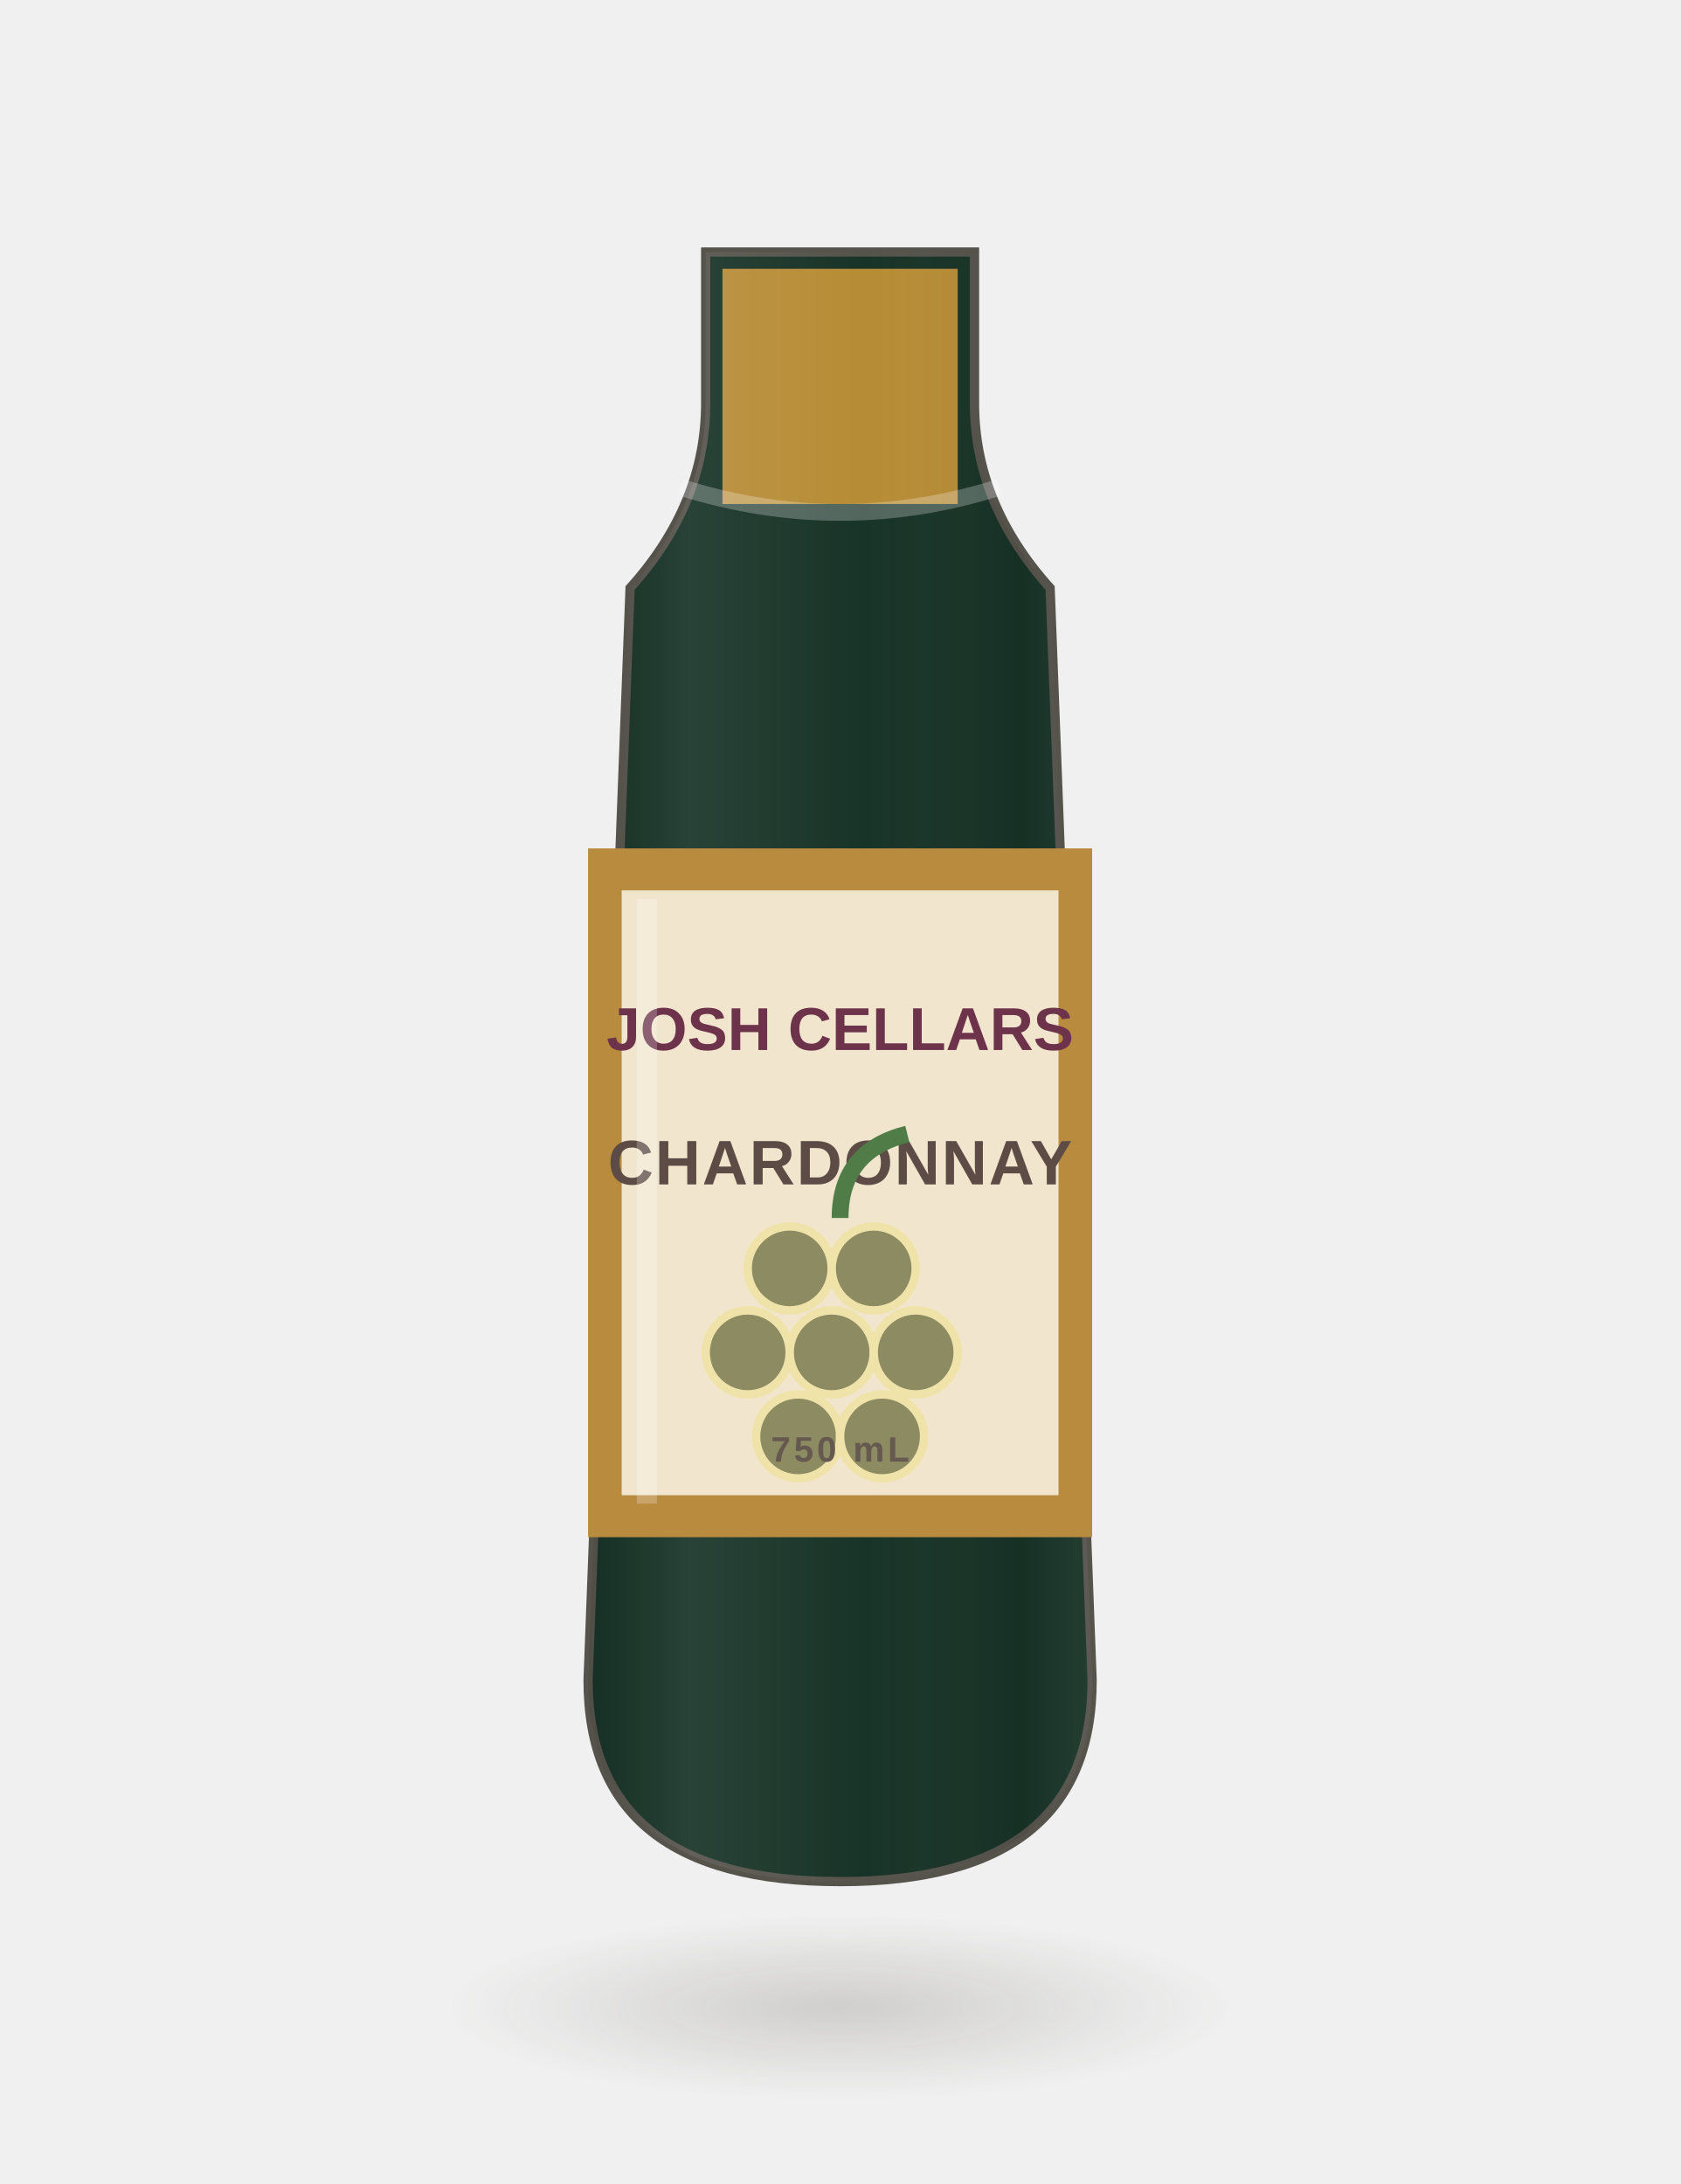
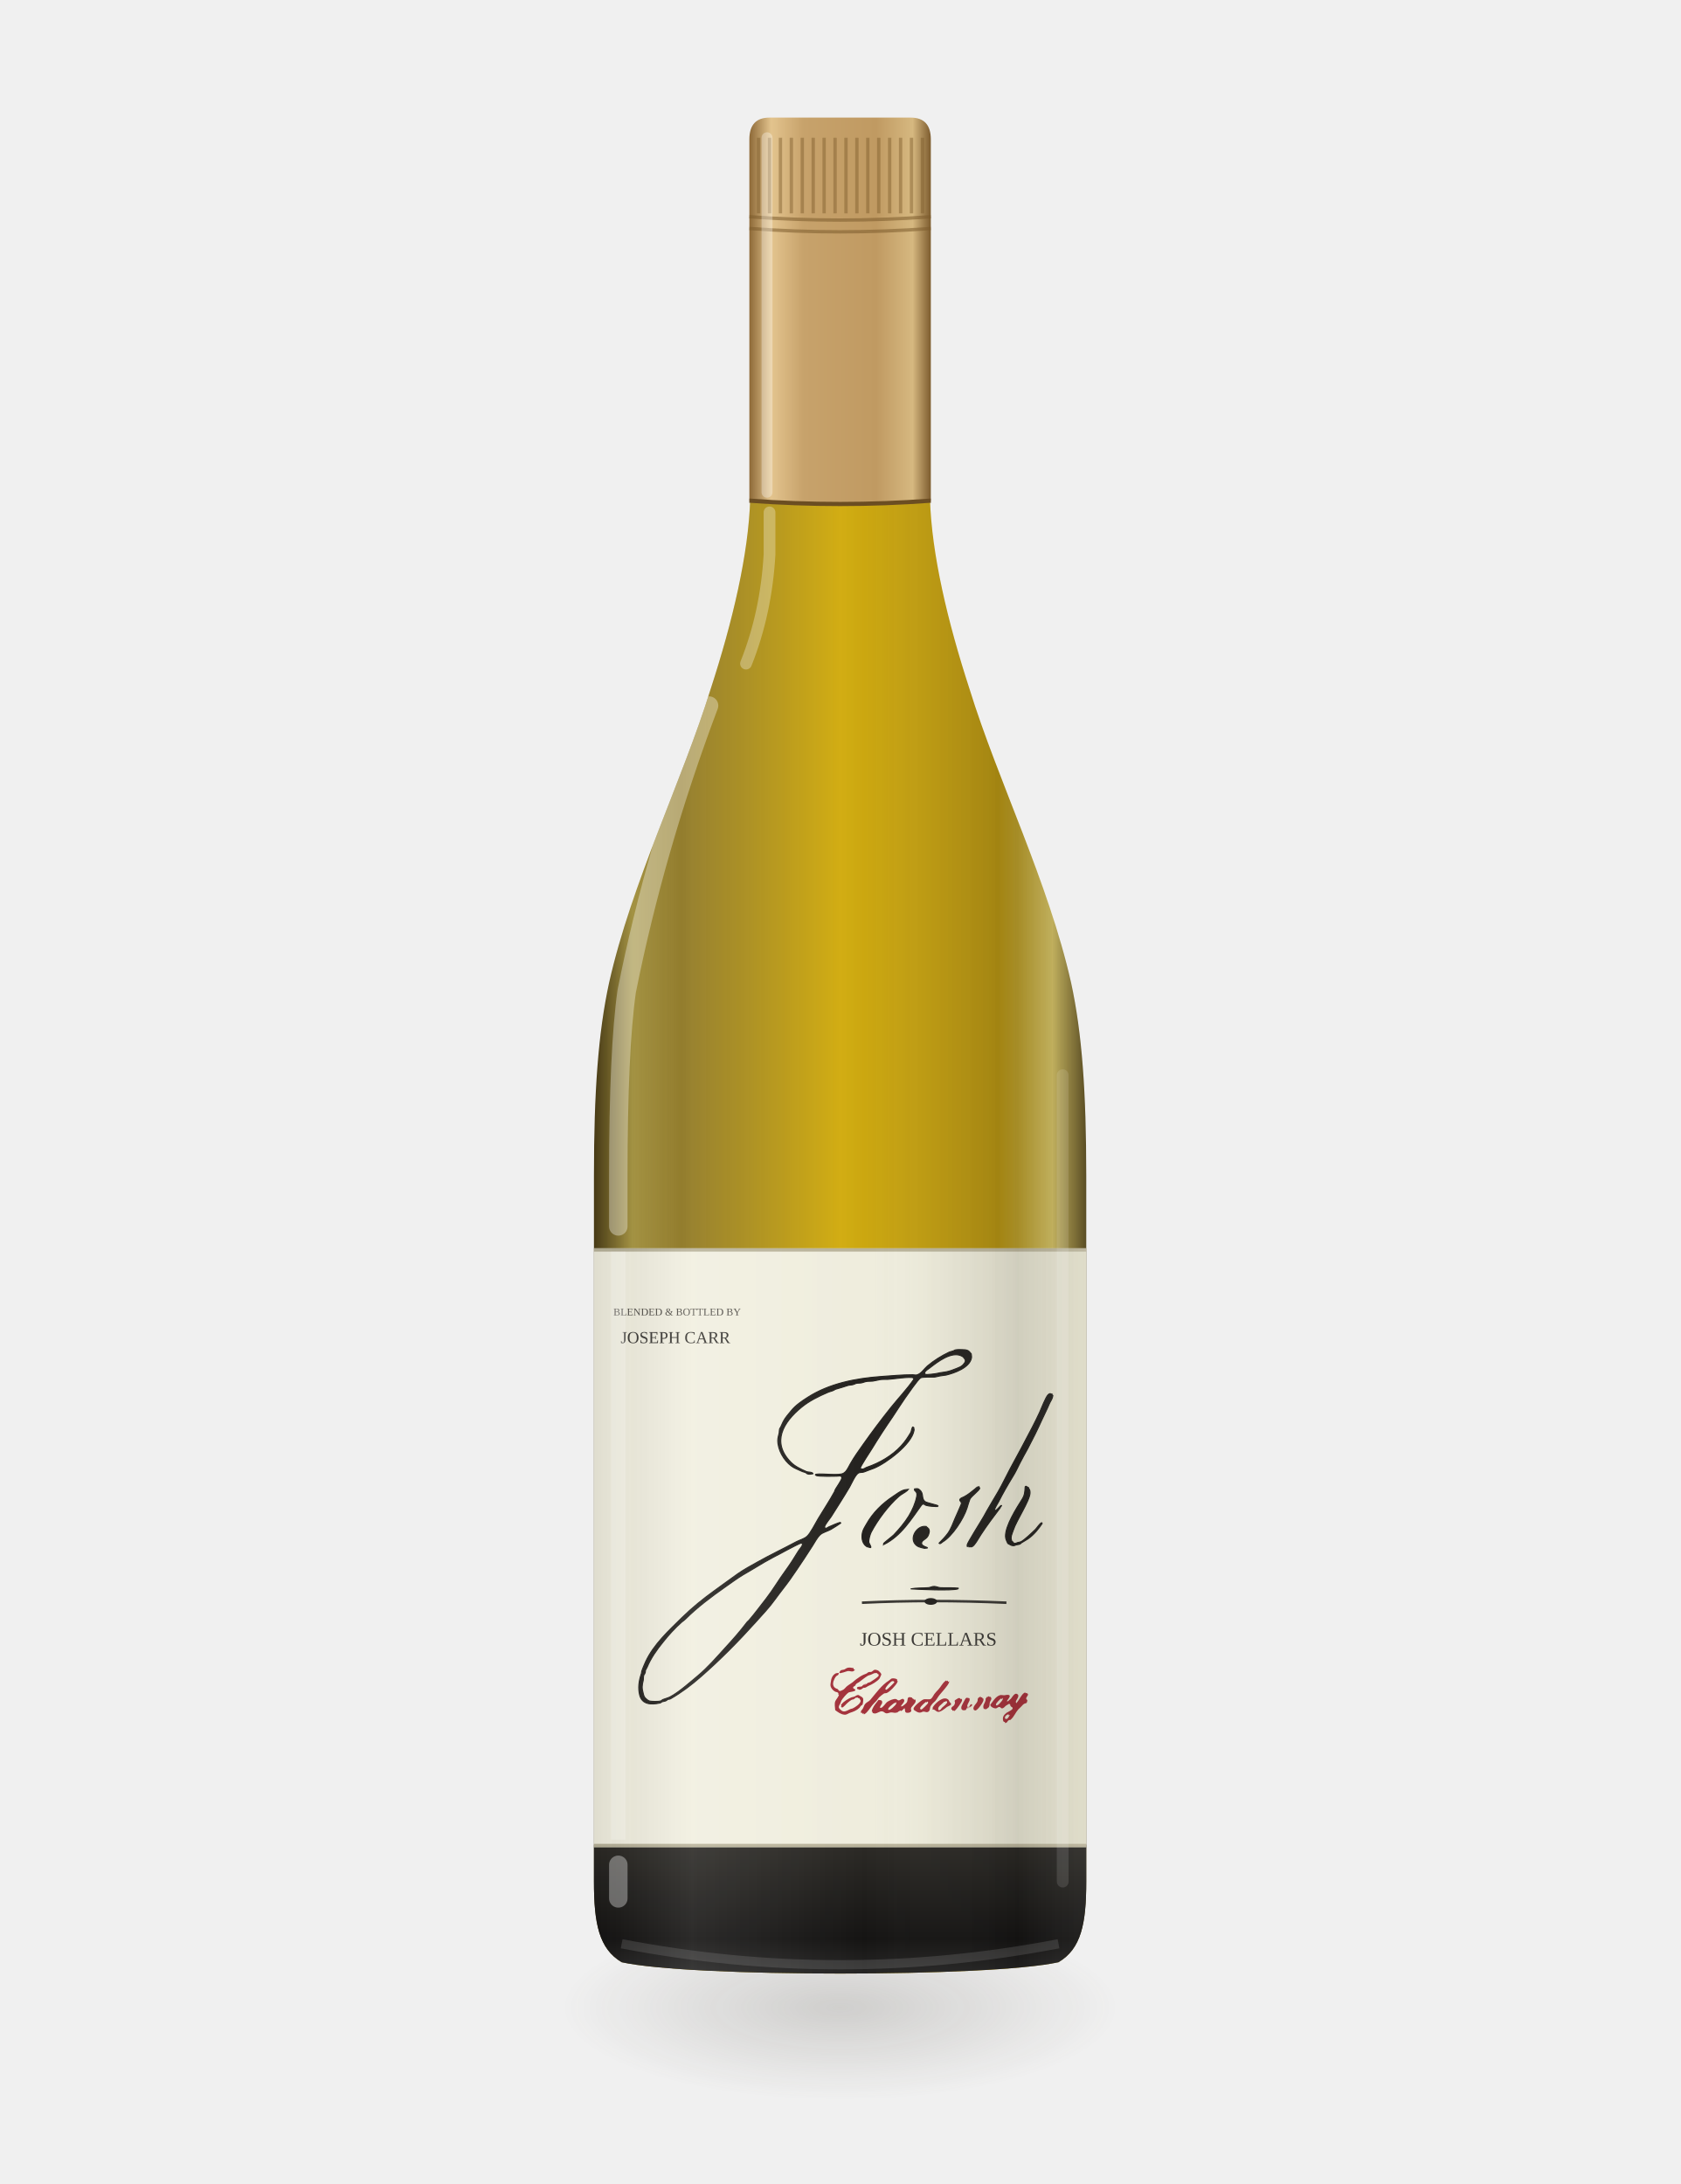
<svg xmlns="http://www.w3.org/2000/svg" viewBox="0 0 200 260" role="img" aria-labelledby="bev-josh-cellars-chardonnay-title">
  <defs>
    <linearGradient id="bev-josh-cellars-chardonnay-metal">
      <stop stop-color="#aeb4b3" />
      <stop offset=".2" stop-color="#f8f8f1" />
      <stop offset=".48" stop-color="#d3d8d5" />
      <stop offset=".8" stop-color="#9ba5a1" />
      <stop offset="1" stop-color="#dce2dd" />
    </linearGradient>
    <linearGradient id="bev-josh-cellars-chardonnay-glass">
      <stop stop-color="#fff" stop-opacity=".65" />
      <stop offset=".18" stop-color="#fff" stop-opacity=".12" />
      <stop offset=".65" stop-color="#fff" stop-opacity=".02" />
      <stop offset="1" stop-color="#75867c" stop-opacity=".35" />
    </linearGradient>
    <linearGradient id="bev-josh-cellars-chardonnay-shade">
      <stop stop-color="#000" stop-opacity=".12" />
      <stop offset=".2" stop-color="#fff" stop-opacity=".16" />
      <stop offset=".55" stop-color="#fff" stop-opacity="0" />
      <stop offset=".86" stop-color="#000" stop-opacity=".14" />
      <stop offset="1" stop-color="#fff" stop-opacity=".09" />
    </linearGradient>
    <radialGradient id="bev-josh-cellars-chardonnay-shadow">
      <stop stop-color="#3c372d" stop-opacity=".18" />
      <stop offset="1" stop-color="#3c372d" stop-opacity="0" />
    </radialGradient>
-     <linearGradient id="bev-josh-cellars-chardonnay-liquid" x1="0" x2="1">
-       <stop stop-color="#e2d8b8" />
-       <stop offset=".22" stop-color="#fff" stop-opacity=".25" />
-       <stop offset=".75" stop-color="#e2d8b8" />
-       <stop offset="1" stop-color="#211d1b" stop-opacity=".25" />
+     <clipPath id="bev-josh-cellars-chardonnay-bodyclip">
+       <path d="M89.3 50V59.4C89.1 66 87.2 74 84.6 82C81.2 93 75.2 105 72.5 117C71.2 123 70.7 130 70.7 140V224C70.7 229 71.3 232 74 233.6C82 235.4 118 235.4 126 233.6C128.7 232 129.3 229 129.3 224V140C129.3 130 128.8 123 127.5 117C124.8 105 118.8 93 115.4 82C112.8 74 110.9 66 110.7 59.4V50Z" />
+     </clipPath>
+     <linearGradient id="bev-josh-cellars-chardonnay-wine">
+       <stop stop-color="#4a3c16" />
+       <stop offset=".08" stop-color="#a99640" />
+       <stop offset=".18" stop-color="#8a721a" />
+       <stop offset=".5" stop-color="#d1ac10" />
+       <stop offset=".82" stop-color="#ad8c10" />
+       <stop offset=".93" stop-color="#c4b25a" />
+       <stop offset="1" stop-color="#4f4116" />
+     </linearGradient>
+     <linearGradient id="bev-josh-cellars-chardonnay-paper">
+       <stop stop-color="#d9d6c2" />
+       <stop offset=".15" stop-color="#f3f1e2" />
+       <stop offset=".6" stop-color="#eeecdc" />
+       <stop offset="1" stop-color="#d4d1bb" />
+     </linearGradient>
+     <linearGradient id="bev-josh-cellars-chardonnay-base" x2="0" y2="1">
+       <stop stop-color="#2c2a26" />
+       <stop offset=".55" stop-color="#151413" />
+       <stop offset="1" stop-color="#3a3a3a" />
+     </linearGradient>
+     <linearGradient id="bev-josh-cellars-chardonnay-cap">
+       <stop stop-color="#8e6a38" />
+       <stop offset=".12" stop-color="#e3c48e" />
+       <stop offset=".3" stop-color="#c7a26b" />
+       <stop offset=".7" stop-color="#c09a62" />
+       <stop offset=".9" stop-color="#d6b880" />
+       <stop offset="1" stop-color="#7e5d2f" />
    </linearGradient>
  </defs>
-   <ellipse cx="100" cy="239" rx="47" ry="11" fill="url(#bev-josh-cellars-chardonnay-shadow)" />
-   <path d="M84 30h32v18q0 12 9 22l5 130q0 24-30 24t-30-24l5-130q9-10 9-22Z" fill="#183327" stroke="#56534d" stroke-width="1.1" />
-   <path d="M86 32h28v28H86Z" fill="#b78c36" />
-   <path d="M84 30h32v18q0 12 9 22l5 130q0 24-30 24t-30-24l5-130q9-10 9-22Z" fill="url(#bev-josh-cellars-chardonnay-shade)" opacity=".48" />
-   <path d="M70 101h60v82H70Z" fill="#b88b3e" />
-   <path d="M74 106h52v72H74Z" fill="#f4e9d4" opacity=".96" />
-   <text x="100" y="125" text-anchor="middle" font-family="Arial,sans-serif" font-size="7.2" fill="#6c334a" font-weight="bold" textLength="44" lengthAdjust="spacingAndGlyphs">JOSH CELLARS</text>
-   <text x="100" y="141" text-anchor="middle" font-family="Arial,sans-serif" font-size="7.5" fill="#5d4c45" font-weight="bold" letter-spacing=".2" textLength="38" lengthAdjust="spacingAndGlyphs">CHARDONNAY</text>
-   <g fill="#8d8b62" stroke="#f0e3aa" stroke-width="1">
-     <circle cx="94" cy="151" r="5" />
-     <circle cx="104" cy="151" r="5" />
-     <circle cx="89" cy="161" r="5" />
-     <circle cx="99" cy="161" r="5" />
-     <circle cx="109" cy="161" r="5" />
-     <circle cx="95" cy="171" r="5" />
-     <circle cx="105" cy="171" r="5" />
+   <ellipse cx="100" cy="239" rx="33" ry="11" fill="url(#bev-josh-cellars-chardonnay-shadow)" />
+   <path d="M89.3 50V59.4C89.1 66 87.2 74 84.6 82C81.2 93 75.2 105 72.5 117C71.2 123 70.7 130 70.7 140V224C70.7 229 71.3 232 74 233.6C82 235.4 118 235.4 126 233.6C128.7 232 129.3 229 129.3 224V140C129.3 130 128.8 123 127.5 117C124.8 105 118.8 93 115.4 82C112.8 74 110.9 66 110.7 59.4V50Z" fill="url(#bev-josh-cellars-chardonnay-wine)" />
+   <g clip-path="url(#bev-josh-cellars-chardonnay-bodyclip)">
+     <path d="M60 219.6H140V240H60Z" fill="url(#bev-josh-cellars-chardonnay-base)" />
+     <path d="M60 148.6H140V219.9H60Z" fill="url(#bev-josh-cellars-chardonnay-paper)" />
+     <path d="M60 148.8H140M60 219.7H140" stroke="#b9b39a" stroke-width=".4" />
+     <text x="80.6" y="156.6" text-anchor="middle" font-family="Times New Roman,Times,serif" font-size="1.25" fill="#55524c" textLength="16.6" lengthAdjust="spacingAndGlyphs">BLENDED &amp; BOTTLED BY</text>
+     <text x="80.4" y="159.9" text-anchor="middle" font-family="Times New Roman,Times,serif" font-size="2" fill="#3a3834" textLength="16.6" lengthAdjust="spacingAndGlyphs">JOSEPH CARR</text>
+     <path d="M100.19 175.8C100.13 175.79 100.09 175.73 100.03 175.71C99.99 175.7 99.72 175.73 99.67 175.73C99.28 175.75 97.41 175.78 97.16 175.66C97.11 175.64 97.08 175.57 97.02 175.56C97.08 175.55 97.12 175.51 97.18 175.5C97.89 175.39 99.85 175.7 100.4 175.39C100.48 175.34 100.62 175.23 100.68 175.16C100.9 174.89 101.06 174.54 101.23 174.24C101.67 173.46 102.21 172.71 102.72 171.99C103.79 170.47 104.91 168.98 106.07 167.53C106.97 166.41 107.98 165.36 108.79 164.18C108.74 164.16 108.75 164.07 108.71 164.04C108.44 163.83 106.14 164.2 105.67 164.21C105.37 164.22 105.06 164.2 104.77 164.24C104.47 164.29 104.18 164.38 103.88 164.42C103.65 164.45 103.4 164.42 103.16 164.46C102.93 164.49 102.71 164.61 102.47 164.64C102.29 164.67 102.11 164.64 101.93 164.69C101.73 164.74 101.79 164.76 101.6 164.82C101.37 164.9 101.12 164.87 100.89 164.95C100.44 165.11 99.98 165.23 99.52 165.37C99.33 165.43 99.38 165.45 99.2 165.53C98.98 165.63 98.74 165.67 98.52 165.77C97.43 166.24 96.32 166.78 95.4 167.54C93.22 169.33 91.81 171.7 94.14 174.07C94.64 174.58 95.34 174.9 95.97 175.18C96.19 175.28 96.46 175.22 96.68 175.33C96.73 175.36 96.75 175.42 96.81 175.44C96.57 175.47 96.36 175.56 96.11 175.46C95.9 175.37 96.04 175.35 95.81 175.28C95.61 175.22 95.5 175.2 95.31 175.1C94.94 174.92 94.53 174.78 94.2 174.53C93.29 173.86 92.56 172.58 92.58 171.44C92.59 171.13 92.69 170.86 92.75 170.56C92.77 170.44 92.75 170.32 92.78 170.2C92.82 169.98 92.84 170.07 92.93 169.88C93.04 169.67 93.12 169.44 93.23 169.23C93.48 168.75 93.85 168.34 94.19 167.93C94.73 167.27 95.44 166.8 96.14 166.35C98.71 164.7 101.85 164.09 104.86 163.87C106.11 163.78 107.39 163.66 108.64 163.66C108.81 163.66 109 163.73 109.17 163.67C109.66 163.53 110.02 162.94 110.39 162.62C111.18 161.96 112.04 161.42 112.96 160.98C113.13 160.9 113.3 160.89 113.47 160.82C113.71 160.73 113.55 160.73 113.8 160.69C114.03 160.65 114.29 160.67 114.52 160.67C114.75 160.67 115.02 160.68 115.23 160.79C115.4 160.88 115.48 161.04 115.61 161.17C115.62 161.36 115.68 161.5 115.63 161.7C115.38 162.84 113.61 163.46 112.62 163.7C112.38 163.75 112.14 163.75 111.9 163.8C111.66 163.84 111.44 163.92 111.2 163.94C110.84 163.96 109.85 163.9 109.59 164.03C109.29 164.19 108.01 166.06 107.73 166.45C107.21 167.19 106.74 167.96 106.24 168.7C105.39 169.93 104.57 171.19 103.79 172.47C103.62 172.74 102.37 174.64 102.41 174.77C102.42 174.83 102.53 174.83 102.53 174.89C102.59 174.87 102.65 174.9 102.71 174.89C102.88 174.86 103.03 174.73 103.2 174.67C104.7 174.16 106.19 173.3 107.27 172.12C107.78 171.56 108.03 171.16 108.42 170.52C108.49 170.4 108.54 169.89 108.67 169.87C108.72 169.87 108.74 170.01 108.78 169.98C108.74 170.41 108.87 169.9 108.79 170.34C108.48 171.96 105.51 174.19 104.04 174.79C103.65 174.94 103.26 175.07 102.87 175.23C102.64 175.33 102.39 175.24 102.17 175.37C101.8 175.59 101.36 176.63 101.13 177.03C100.43 178.22 99.68 179.38 98.95 180.54C98.76 180.84 98.23 181.44 98.16 181.75C98.15 181.8 98.2 181.86 98.18 181.92C98.23 181.9 98.29 181.95 98.35 181.94C98.41 181.93 98.61 181.79 98.66 181.77C98.85 181.68 99.85 181.25 100 181.24C100.04 181.24 100.07 181.31 100.11 181.3C99.72 181.57 99.32 181.83 98.91 182.07C98.53 182.29 97.94 182.42 97.63 182.71C97.25 183.07 96.99 183.61 96.71 184.04C96.39 184.55 96.06 185.05 95.73 185.55C95.16 186.4 94.6 187.25 94.01 188.08C93.45 188.86 92.84 189.6 92.28 190.38C91.59 191.35 90.74 192.24 89.95 193.12C87.9 195.4 85.76 197.57 83.45 199.59C82.34 200.57 81.11 201.5 79.83 202.23C79.61 202.35 79.71 202.23 79.48 202.33C78.91 202.56 79.75 202.29 79.18 202.51C79.11 202.54 78.9 202.56 78.83 202.59C78.57 202.7 78.79 202.69 78.51 202.75C77.56 202.95 76.44 202.96 76.14 201.79C75.93 200.97 76.05 200.09 76.32 199.31C76.42 199.02 76.32 199.26 76.39 198.96C76.45 198.74 76.75 198.03 76.86 197.8C77.82 195.74 79.61 194.12 81.19 192.56C82.38 191.39 83.72 190.31 85.07 189.34C86 188.68 86.91 187.99 87.84 187.34C88.58 186.83 89.38 186.39 90.16 185.96C91.67 185.11 93.24 184.37 94.77 183.55C95.18 183.33 95.71 183.21 96.06 182.9C96.47 182.54 97.08 181.31 97.4 180.78C98.05 179.7 98.75 178.65 99.35 177.55C99.77 176.78 99.06 177.98 99.49 177.22C99.66 176.92 100.14 176.27 100.2 175.97C100.22 175.91 100.17 175.85 100.19 175.8ZM114.9 161.86C114.76 161.72 114.73 161.58 114.54 161.47C113.31 160.77 111.57 162.16 110.66 162.86C110.49 162.99 110.23 163.14 110.11 163.32C110.08 163.37 110.09 163.44 110.05 163.48C110.11 163.5 110.11 163.59 110.16 163.62C110.29 163.68 111.4 163.54 111.59 163.49C111.93 163.4 112.3 163.38 112.65 163.31C113.06 163.23 113.46 163.07 113.84 162.92C114.12 162.8 114.4 162.72 114.62 162.49C114.72 162.37 114.89 162.2 114.91 162.04C114.92 161.98 114.88 161.92 114.9 161.86ZM115.34 184.15C115.2 183.8 115.12 184.42 115.12 183.93C115.12 183.7 116.86 180.97 117.11 180.51C117.65 179.51 118.25 178.54 118.82 177.56C119.33 176.68 119.76 175.75 120.24 174.85C121.13 173.21 122.02 171.58 122.87 169.92C123.16 169.34 123.47 168.75 123.74 168.15C123.92 167.74 124.49 166.29 124.75 166.05C125.05 165.77 125.07 166 125.23 165.97C125.22 166.42 125.41 165.84 125.29 166.31C125.23 166.59 125.02 166.86 124.91 167.12C124.63 167.79 124.3 168.42 124 169.08C123.48 170.23 122.92 171.36 122.33 172.47C122.02 173.05 121.68 173.62 121.39 174.21C121.12 174.74 120.87 175.3 120.55 175.8C119.96 176.76 119.38 177.77 118.87 178.78C118.79 178.94 118.36 179.6 118.4 179.75C118.46 180.05 119.09 179.22 119.17 179.22C119.35 179.22 119.04 179.38 119.07 179.49C118.28 180.54 117.47 181.6 116.76 182.7C116.56 183 116 184.04 115.7 184.13C115.48 184.19 115.57 184.1 115.34 184.15ZM119.96 183.74C119.83 183.43 119.7 183.26 119.69 182.9C119.66 181.63 120.99 179.56 121.66 178.49C121.96 178.02 121.99 177.65 122.02 177.12C122.03 177.07 122.01 176.99 122.06 176.96C122.2 176.87 122.27 177.08 122.4 177.07C122.52 177.36 122.62 177.32 122.61 177.73C122.58 178.68 120.99 181 120.62 182.16C120.49 182.55 120.26 182.96 120.41 183.38C120.55 183.82 120.41 183.28 120.62 183.67C120.68 183.67 120.73 183.73 120.78 183.74C120.9 183.75 121.03 183.67 121.13 183.64C121.24 183.6 121.37 183.6 121.48 183.56C121.86 183.42 122.92 182.39 123.26 182.06C123.43 181.89 123.78 181.33 124 181.27C124.03 181.26 124.05 181.35 124.08 181.33C123.62 182.03 123.07 182.7 122.38 183.19C122.14 183.36 121.86 183.49 121.62 183.65C121.43 183.77 121.54 183.78 121.32 183.85C121.27 183.87 121.02 183.9 120.97 183.91C120.79 183.96 120.8 184.01 120.62 184.01C120.34 184.01 120.19 183.85 119.96 183.74ZM111.75 183.74C112.12 183.36 112.51 182.97 112.83 182.53C113.21 181.99 113.44 181.34 113.69 180.74C113.93 180.19 114.19 179.64 114.41 179.09C114.55 178.74 114.11 178.7 114.28 178.46C114.37 178.33 114.62 178.26 114.75 178.19C115.23 177.94 115.65 177.59 116.07 177.25C116.12 177.21 116.28 177.05 116.35 177.02C116.4 177 116.47 177.03 116.52 177C116.51 177.06 116.61 177.09 116.62 177.15C116.63 177.42 115.59 178.12 115.44 178.5C115.31 178.82 115.22 179.19 115.11 179.53C114.7 180.81 113.37 182.88 112.2 183.57C112.1 183.63 112.02 183.74 111.9 183.77C111.85 183.78 111.8 183.72 111.75 183.74ZM105.22 183.87C105.24 183.84 105.15 183.81 105.16 183.78C105.2 183.66 106.22 182.9 106.39 182.72C107.04 182.03 107.68 181.29 108.18 180.47C108.6 179.77 108.96 178.97 109.12 178.15C109.24 177.55 108.87 177.55 108.85 177.36C108.83 177.1 109.06 177.33 109.13 177.21C109.54 177.45 109.06 177.05 109.45 177.35C110.02 177.79 109.62 178.38 110.12 178.76C110.34 178.92 111.54 179.15 111.66 179.26C111.68 179.28 111.62 179.34 111.65 179.35C111.21 179.35 110.66 179.33 110.23 179.21C110.12 179.18 110.03 179.06 109.91 179.05C109.85 179.05 109.8 179.12 109.74 179.11C108.44 180.9 107.28 182.84 105.22 183.87ZM103.46 184.21C103.18 184.06 103.38 184.26 103.12 184.08C102.56 183.7 102.51 182.86 102.71 182.27C102.8 181.99 102.98 181.72 103.12 181.47C103.89 180.09 105.02 178.98 106.33 178.12C106.73 177.86 107.11 177.54 107.57 177.39C107.76 177.33 107.91 177.34 108.09 177.31C108.06 177.34 108.06 177.4 108.02 177.43C107.71 177.7 107.31 177.87 106.99 178.15C105.75 179.24 104.47 180.95 103.7 182.41C103.57 182.66 103.37 183.35 103.43 183.63C103.45 183.73 103.75 184.18 103.64 184.24C103.58 184.26 103.48 184.16 103.46 184.21ZM110.06 184.33C109.58 184.22 109.11 184.16 108.83 183.68C108.37 182.88 109.18 181.69 110.07 181.71C110.6 181.73 109.9 181.74 110.4 181.84C110.57 182.19 110.47 181.76 110.6 182.14C110.65 182.32 110.6 182.5 110.54 182.67C110.36 183.23 109.85 183.27 109.72 183.6C109.59 183.94 110.05 184.11 110.27 184.19C110.65 184.33 110.12 184.29 110.06 184.33ZM95.53 183.76C95.47 183.77 95.42 183.7 95.36 183.7C95.25 183.7 93.95 184.38 93.75 184.49C92.54 185.14 91.3 185.76 90.13 186.49C89.57 186.84 88.99 187.16 88.42 187.5C87.71 187.93 87.03 188.44 86.34 188.92C84.67 190.09 83.03 191.32 81.58 192.76C81.45 192.89 81.3 192.99 81.16 193.1C80.39 193.77 79.57 194.67 78.94 195.47C78.17 196.42 77.49 197.37 77.02 198.5C76.98 198.61 76.89 198.7 76.85 198.82C76.72 199.17 76.92 198.82 76.78 199.17C76.7 199.4 76.69 199.25 76.62 199.49C76.57 199.66 76.61 199.85 76.57 200.03C76.41 200.69 76.39 200.94 76.57 201.61C76.64 201.88 76.68 202.04 76.9 202.23C77.02 202.34 77.18 202.47 77.35 202.51C77.6 202.56 78.38 202.57 78.62 202.5C78.8 202.45 78.75 202.39 78.92 202.32C79.19 202.21 79.49 202.15 79.76 202.01C80.82 201.45 82.11 200.29 83.05 199.51C84.26 198.5 85.28 197.31 86.33 196.16C87.22 195.19 88.1 194.2 88.9 193.14C89 193 89.04 193.02 89.15 192.89C89.86 192.07 90.5 191.19 91.17 190.34C92.02 189.25 92.71 188.05 93.53 186.94C94.06 186.21 94.55 185.45 95.01 184.68C95.15 184.44 95.42 184.19 95.51 183.93C95.53 183.88 95.5 183.81 95.53 183.76ZM108.4 189.15C109.1 189.02 109.8 189.06 110.51 189.01C110.76 188.99 110.97 188.84 111.22 188.86C111.46 188.87 111.69 188.99 111.93 189.01C112.66 189.05 113.38 188.98 114.11 189.07C114.07 189.08 114.07 189.13 114.03 189.15C113.4 189.4 109.28 189.22 108.4 189.15Z" fill="#24221f" fill-rule="evenodd" stroke="#24221f" stroke-width=".12" />
+     <path d="M102.6 190.8Q110.8 190.4 119.8 190.8" fill="none" stroke="#3a3834" stroke-width=".3" />
+     <ellipse cx="110.8" cy="190.65" rx=".75" ry=".4" fill="#24221f" />
+     <text x="110.5" y="195.9" text-anchor="middle" font-family="Times New Roman,Times,serif" font-size="2.3" fill="#3a3834" textLength="18.2" lengthAdjust="spacing">JOSH CELLARS</text>
+     <path d="M99.95 198.99C100.01 198.97 100.02 198.9 100.07 198.86C100.17 198.8 100.32 198.8 100.42 198.77C100.7 198.69 100.49 198.73 100.74 198.61C101.08 198.44 101.3 198.55 101.62 198.59C101.51 198.91 101.97 198.56 101.65 198.9C101.49 199.08 101.15 198.91 100.95 198.93C100.8 198.94 100 199.28 99.9 199.16C99.87 199.11 100.01 199.02 99.95 198.99ZM99.42 203.59C99.4 203.28 99.3 202.82 99.43 202.52C99.53 202.31 99.71 202.12 99.81 201.91C100 201.5 99.72 201.98 99.8 201.56C99.75 201.54 99.72 201.48 99.67 201.46C99.62 201.43 99.55 201.44 99.5 201.42C99.2 201.32 98.86 200.94 98.85 200.61C98.84 200.53 98.88 200.34 98.89 200.26C98.93 199.85 99.08 199.41 99.48 199.21C99.53 199.18 99.6 199.2 99.65 199.16C99.66 199.22 99.79 199.13 99.83 199.17C99.87 199.2 99.83 199.27 99.81 199.32C99.7 199.53 99.69 199.39 99.54 199.55C99.4 199.68 99.26 200 99.2 200.18C99.12 200.48 99.17 200.81 99.46 200.97C99.63 201.08 99.62 200.99 99.77 201.14C99.81 201.18 99.82 201.25 99.87 201.29C99.93 201.27 99.98 201.32 100.04 201.31C100.07 201.3 100.35 201.18 100.37 201.16C100.52 201.07 100.63 200.91 100.76 200.79C100.98 200.6 101.25 200.45 101.49 200.27C101.63 200.16 101.76 200.03 101.91 199.92C102.19 199.71 102.5 199.5 102.82 199.36C102.93 199.31 103.06 199.28 103.16 199.22C103.34 199.11 103.25 199.1 103.47 199.05C103.64 199.02 103.66 199.09 103.81 198.98C103.99 198.86 104.02 198.74 104.28 198.79C104.66 198.87 104.62 198.99 104.85 199.18C104.84 199.24 104.91 199.29 104.91 199.35C104.91 199.38 104.71 199.8 104.69 199.83C104.44 200.16 103.74 200.57 103.36 200.71C103.24 200.76 103.16 200.85 103.05 200.89C102.68 201.03 103.05 200.79 102.7 200.98C102.56 201.06 102.55 201.13 102.39 201.15C102.02 201.2 102.39 201.08 102.04 201.08C102.08 201.04 101.98 200.97 102.01 200.92C102.08 200.75 102.38 200.82 102.51 200.78C102.82 200.68 102.51 200.72 102.79 200.57C103.76 200.03 102.17 201.02 103.13 200.48C103.19 200.45 103.21 200.39 103.27 200.36C103.37 200.3 103.5 200.3 103.6 200.24C103.77 200.14 104.53 199.65 104.59 199.49C104.61 199.44 104.55 199.37 104.58 199.32C104.08 199.18 104.82 199.2 104.27 199.17C104.06 199.16 103.94 199.24 103.76 199.33C103.6 199.42 103.42 199.42 103.26 199.52C102.91 199.74 102.59 200.01 102.25 200.26C102.23 200.27 101.96 200.42 101.95 200.44C101.55 200.83 102.16 200.36 101.73 200.72C101.68 200.76 101.61 200.77 101.58 200.82C101.43 201.08 101.85 201.01 101.81 201.22C101.78 201.39 101.15 201.4 100.99 201.5C100.79 201.62 100.28 202.23 100.16 202.44C100.09 202.57 100.1 202.65 100.03 202.78C99.96 202.92 99.82 203.1 99.85 203.28C99.85 203.33 99.93 203.37 99.93 203.43C100.08 203.53 100.16 203.69 100.36 203.73C100.66 203.8 100.94 203.58 101.2 203.47C101.36 203.4 101.39 203.44 101.54 203.36C101.8 203.24 102.41 202.83 102.44 202.52C102.46 202.31 102.33 202.38 102.31 202.19C101.77 202.13 102.56 202.04 101.98 202.1C101.69 202.13 101.9 202.12 101.68 202.26C101.49 202.38 101.53 202.27 101.34 202.38C101.2 202.46 101.03 202.6 100.91 202.7C100.76 202.81 100.4 203.28 100.23 203.28C100.18 203.27 100.15 203.17 100.1 203.19C100.33 202.71 99.82 203.3 100.19 202.86C100.45 202.54 100.98 202.21 101.37 202.06C101.49 202.02 101.61 202.02 101.72 201.97C101.88 201.9 102.01 201.74 102.22 201.8C102.24 201.81 102.62 202.06 102.67 202.08C102.67 202.14 102.74 202.18 102.75 202.24C102.78 202.33 102.72 202.87 102.66 202.94C102.63 202.99 102.56 203 102.52 203.04C102.24 203.28 102.55 203.06 102.29 203.32C101.99 203.62 101.58 203.78 101.19 203.9C100.95 203.98 100.8 204.15 100.53 204.13C100.09 204.1 99.75 203.83 99.42 203.59ZM102.66 204.02C102.59 203.69 102.43 204.15 102.48 203.74C102.5 203.63 102.63 203.53 102.68 203.45C102.82 203.24 102.84 202.99 103.02 202.81C103.19 202.63 103.42 202.56 103.59 202.37C104.29 201.55 104.91 200.63 105.83 200.05C105.94 199.99 106.01 199.88 106.12 199.83C106.25 199.78 106.53 199.81 106.66 199.86C106.71 199.88 106.75 199.94 106.81 199.95C106.7 200.44 107.03 199.8 106.8 200.3C106.65 200.63 105.88 201.44 105.54 201.55C105.38 201.6 105.33 201.54 105.19 201.63C105.12 201.66 104.68 202.02 104.63 202.08C104.51 202.21 104.43 202.38 104.3 202.51C104.14 202.68 103.96 202.84 103.81 203.03C103.64 203.27 103.23 203.85 103 204C102.54 204.3 103.13 203.88 102.66 204.02ZM108.78 203.56C108.8 203.51 108.73 203.46 108.74 203.41C108.79 203.11 109.63 202.43 109.91 202.32C110.17 202.22 110.6 202.37 110.8 202.25C110.97 202.15 111.1 201.83 111.22 201.67C111.37 201.47 111.53 201.31 111.7 201.13C111.98 200.83 112.17 200.41 112.49 200.15C112.92 199.81 112.36 200.29 112.82 200.07C112.83 200.48 113.13 199.86 112.94 200.36C112.82 200.67 112.08 201.49 111.84 201.78C111.65 202 111.52 202.29 111.32 202.51C111.19 202.64 111.05 202.74 110.94 202.89C110.89 202.96 110.77 203.1 110.74 203.19C110.67 203.41 110.72 203.69 110.45 203.8C110.25 203.89 110.12 203.75 109.93 203.76C109.81 203.76 109.71 203.85 109.59 203.87C109.27 203.93 109.03 203.72 108.78 203.56ZM106.37 200.13C106.32 200.16 106.25 200.12 106.19 200.14C106 200.2 105.51 200.76 105.42 200.94C105.4 201 105.41 201.07 105.38 201.12C105.42 201.1 105.47 201.17 105.52 201.16C105.6 201.15 106.44 200.34 106.46 200.27C106.47 200.22 106.35 200.18 106.37 200.13ZM119.48 204.98C119.47 204.92 119.41 204.88 119.4 204.82C119.31 204.4 119.5 204.14 119.82 203.9C119.96 203.8 120.52 203.58 120.54 203.38C120.56 203.19 120.36 203.26 120.33 203.11C120.15 203.03 120.37 202.86 120.11 202.85C120.05 202.84 120.01 202.91 119.95 202.93C119.62 203.09 119.58 203.27 119.39 203.35C119.13 203.47 119.15 203.19 118.92 203.21C118.8 203.22 118.71 203.33 118.59 203.37C118.38 203.42 118.09 203.27 117.94 203.12C117.91 203.07 117.91 203 117.87 202.96C118.18 202.57 118.48 202 118.99 201.82C119.16 201.75 119.35 201.82 119.53 201.82C119.69 201.81 119.91 201.73 120.07 201.78C120.54 201.93 119.5 202.68 119.99 202.52C120.05 202.5 120.07 202.44 120.12 202.4C120.28 202.25 120.25 202.33 120.39 202.15C120.51 201.99 120.79 201.51 121.06 201.66C121.5 201.9 120.87 202.4 120.92 202.63C120.99 202.93 121.09 202.55 121.13 202.58C121.33 202.31 121.61 201.74 121.88 201.56C122.29 201.28 121.8 201.68 122.22 201.54C122.22 201.6 122.33 201.61 122.35 201.66C122.43 201.84 122.19 201.98 122.16 202.14C122.11 202.41 122.37 202.26 122.26 202.58C122.24 202.64 122.23 202.7 122.18 202.74C122.13 202.78 122.06 202.77 122.01 202.79C121.83 202.86 121.71 202.98 121.6 203.12C121.48 203.27 121.33 203.37 121.21 203.5C120.89 203.86 120.72 204.34 120.36 204.67C120.09 204.92 120.35 204.63 120.04 204.81C119.94 204.87 119.91 205.02 119.81 205.07C119.44 205.24 119.8 204.95 119.48 204.98ZM117.31 203.52C117.09 203.16 117.18 203.79 117.06 203.3C116.98 202.98 117.25 202.72 117.31 202.44C117.37 202.18 117.24 202.32 117.41 202.11C117.79 201.63 117.29 202.29 117.71 201.92C117.89 202.18 117.87 201.82 117.99 202.14C118.06 202.33 117.88 202.48 117.83 202.64C117.78 202.82 117.81 203.01 117.73 203.18C117.64 203.37 117.46 203.39 117.31 203.52ZM115.95 203.6C115.95 203.54 115.88 203.5 115.87 203.44C115.83 203.08 116.27 202.81 116.36 202.5C116.41 202.33 116.33 202.3 116.44 202.15C116.48 202.1 116.53 202.07 116.59 202.04C117.11 201.75 116.41 202.16 116.91 202.06C117 202.41 117.06 201.98 117.07 202.37C117.08 202.63 116.38 203.59 116.12 203.63C116.07 203.64 116.01 203.58 115.95 203.6ZM103.76 203.74C103.87 203.46 103.74 203.67 103.87 203.39C104.03 203.01 104.34 202.69 104.58 202.36C104.67 202.42 105.11 202.3 104.99 202.79C104.97 202.86 104.57 203.36 104.85 203.32C105.11 203.29 105.41 202.74 105.64 202.59C105.87 202.44 106.38 202.2 106.66 202.27C106.77 202.3 106.85 202.43 106.97 202.43C107.16 202.44 107.45 202.06 107.62 202.36C107.76 202.62 107.2 203.02 107.26 203.14C107.28 203.18 107.42 203.08 107.41 203.13C107.58 202.99 107.83 202.84 107.95 202.65C108.1 202.4 107.91 201.94 108.42 202.06C108.83 202.15 108.35 202.1 108.73 202.25C108.88 202.51 108.92 202.12 108.99 202.46C109.06 202.75 108.5 203.12 108.44 203.37C108.41 203.49 108.49 203.61 108.47 203.72C108.42 203.74 108.39 203.81 108.34 203.84C108.21 203.9 107.94 203.95 107.81 203.85C107.68 203.75 107.75 203.39 107.67 203.37C107.62 203.36 107.43 203.59 107.4 203.61C107.03 203.87 107.45 203.51 107.07 203.69C106.45 203.97 107.45 203.68 106.77 203.87C106.44 203.97 106.35 203.84 106.06 203.86C105.88 203.87 105.71 203.98 105.53 203.97C105.32 203.96 105.24 203.78 105.05 203.74C104.68 203.65 104.38 204.08 104.01 203.97C103.52 203.83 104.17 203.97 103.76 203.74ZM115.12 202.09C115.23 202.23 115.49 202 115.41 202.44C115.39 202.55 114.96 203.17 115.21 203.21C115.46 203.25 115.43 202.88 115.63 202.88C115.82 202.89 115.66 203.1 115.6 203.14C115.56 203.18 115.47 203.17 115.44 203.22C113.91 203.97 116.55 202.8 115.13 203.28C115.03 203.32 115.06 203.5 114.97 203.56C114.92 203.59 114.86 203.59 114.8 203.6C114.48 203.64 114.37 203.43 114.45 203.14C114.47 203.05 114.9 202.23 114.96 202.17C115 202.13 115.08 202.14 115.12 202.09ZM113.37 203.67C113.35 203.33 113.17 203.72 113.25 203.34C113.29 203.15 113.5 203.15 113.6 202.95C113.85 202.45 113.35 202.57 113.93 202.25C113.99 202.22 114.03 202.17 114.09 202.15C114.15 202.14 114.21 202.18 114.27 202.16C114.41 202.45 114.47 202.04 114.52 202.4C114.54 202.58 113.87 203.49 113.71 203.61C113.31 203.92 113.79 203.48 113.37 203.67ZM119.15 202.2C119.03 202.31 118.52 202.77 118.55 202.94C118.62 203.32 119.32 202.44 119.34 202.36C119.49 201.82 119.22 202.46 119.15 202.2ZM110.98 203.49C111.24 202.91 110.69 203.74 111.09 203.16C111.38 202.72 112.33 201.83 112.89 202.35C112.97 202.44 112.99 202.57 113.07 202.66C113.11 202.71 113.17 202.73 113.21 202.78C113.16 202.82 113.23 202.91 113.2 202.95C113.16 203.01 112.8 203.15 112.72 203.21C112.48 203.4 111.94 203.86 111.63 203.79C111.43 203.75 111.34 203.58 111.16 203.52C111.1 203.5 111.03 203.51 110.98 203.49ZM112.4 202.58C112.26 202.7 112.12 202.83 111.99 202.96C111.9 203.03 111.79 203.13 111.73 203.23C111.66 203.35 111.62 203.71 111.89 203.57C112 203.51 112.05 203.37 112.14 203.29C112.25 203.18 112.81 202.78 112.74 202.61C112.62 202.35 112.54 202.67 112.4 202.58ZM110.21 202.61C110.1 202.72 110.04 202.74 109.93 202.85C109.83 202.95 109.62 203.14 109.56 203.27C109.53 203.32 109.51 203.39 109.54 203.44C109.56 203.49 109.64 203.52 109.7 203.51C109.75 203.51 110.47 202.82 110.47 202.74C110.47 202.31 110.33 202.81 110.21 202.61ZM106.46 202.73C106.33 202.83 105.65 203.31 105.73 203.51C105.84 203.77 106.66 202.96 106.68 202.82C106.75 202.42 106.53 202.86 106.46 202.73ZM120.21 204.16C119.67 204.28 120.47 203.84 119.87 204.15C119.51 204.34 119.57 204.73 119.86 204.62C120 204.57 120.13 204.27 120.21 204.16Z" fill="#a3323b" fill-rule="evenodd" />
+     <path d="M89.3 50V59.4C89.1 66 87.2 74 84.6 82C81.2 93 75.2 105 72.5 117C71.2 123 70.7 130 70.7 140V224C70.7 229 71.3 232 74 233.6C82 235.4 118 235.4 126 233.6C128.7 232 129.3 229 129.3 224V140C129.3 130 128.8 123 127.5 117C124.8 105 118.8 93 115.4 82C112.8 74 110.9 66 110.7 59.4V50Z" fill="url(#bev-josh-cellars-chardonnay-shade)" opacity=".6" />
+     <path d="M84.4 84Q78 101 74.6 118Q73.6 125 73.6 140V146M73.6 222V226" fill="none" stroke="#fff" stroke-opacity=".34" stroke-width="2.2" stroke-linecap="round" />
+     <path d="M73.6 149V219" fill="none" stroke="#fff" stroke-opacity=".2" stroke-width="1.7" />
+     <path d="M126.5 128V224" fill="none" stroke="#fff" stroke-opacity=".12" stroke-width="1.4" stroke-linecap="round" />
+     <path d="M91.6 61V66Q91.2 73 88.8 79" fill="none" stroke="#fff" stroke-opacity=".3" stroke-width="1.4" stroke-linecap="round" />
+     <path d="M74 231.4Q100 236.4 126 231.4" fill="none" stroke="#fff" stroke-opacity=".12" stroke-width="1.1" />
  </g>
-   <path d="M100 145q0-8 8-10" fill="none" stroke="#4f7c47" stroke-width="2" />
-   <text x="100" y="174" text-anchor="middle" font-family="Arial,sans-serif" font-size="4.2" fill="#655950" font-weight="bold" letter-spacing=".4">750 mL</text>
-   <path d="M77 107v72" stroke="#fff" stroke-opacity=".22" stroke-width="2.4" />
-   <path d="M81 58q19 6 38 0" fill="none" stroke="#fff" stroke-opacity=".25" stroke-width="2" />
+   <path d="M89.2 16.6Q89.2 14 91.6 14H108.4Q110.8 14 110.8 16.6V59.6Q100 60.4 89.2 59.6Z" fill="url(#bev-josh-cellars-chardonnay-cap)" />
+   <g stroke="#7c5c2c" stroke-opacity=".45" stroke-width=".4">
+     <path d="M90.3 16.4V25.4M91.6 16.4V25.4M92.9 16.4V25.4M94.2 16.4V25.4M95.5 16.4V25.4M96.8 16.4V25.4M98.1 16.4V25.4M99.4 16.4V25.4M100.7 16.4V25.4M102 16.4V25.4M103.3 16.4V25.4M104.6 16.4V25.4M105.9 16.4V25.4M107.2 16.4V25.4M108.5 16.4V25.4M109.8 16.4V25.4" />
+   </g>
+   <path d="M89.2 25.8Q100 26.6 110.8 25.8M89.2 27.2Q100 28 110.8 27.2" fill="none" stroke="#7c5c2c" stroke-opacity=".55" stroke-width=".4" />
+   <path d="M91.3 16.4V58.6" stroke="#fff" stroke-opacity=".32" stroke-width="1.3" stroke-linecap="round" />
+   <path d="M89.2 59.6Q100 60.4 110.8 59.6" fill="none" stroke="#6b4d22" stroke-width=".5" />
</svg>
